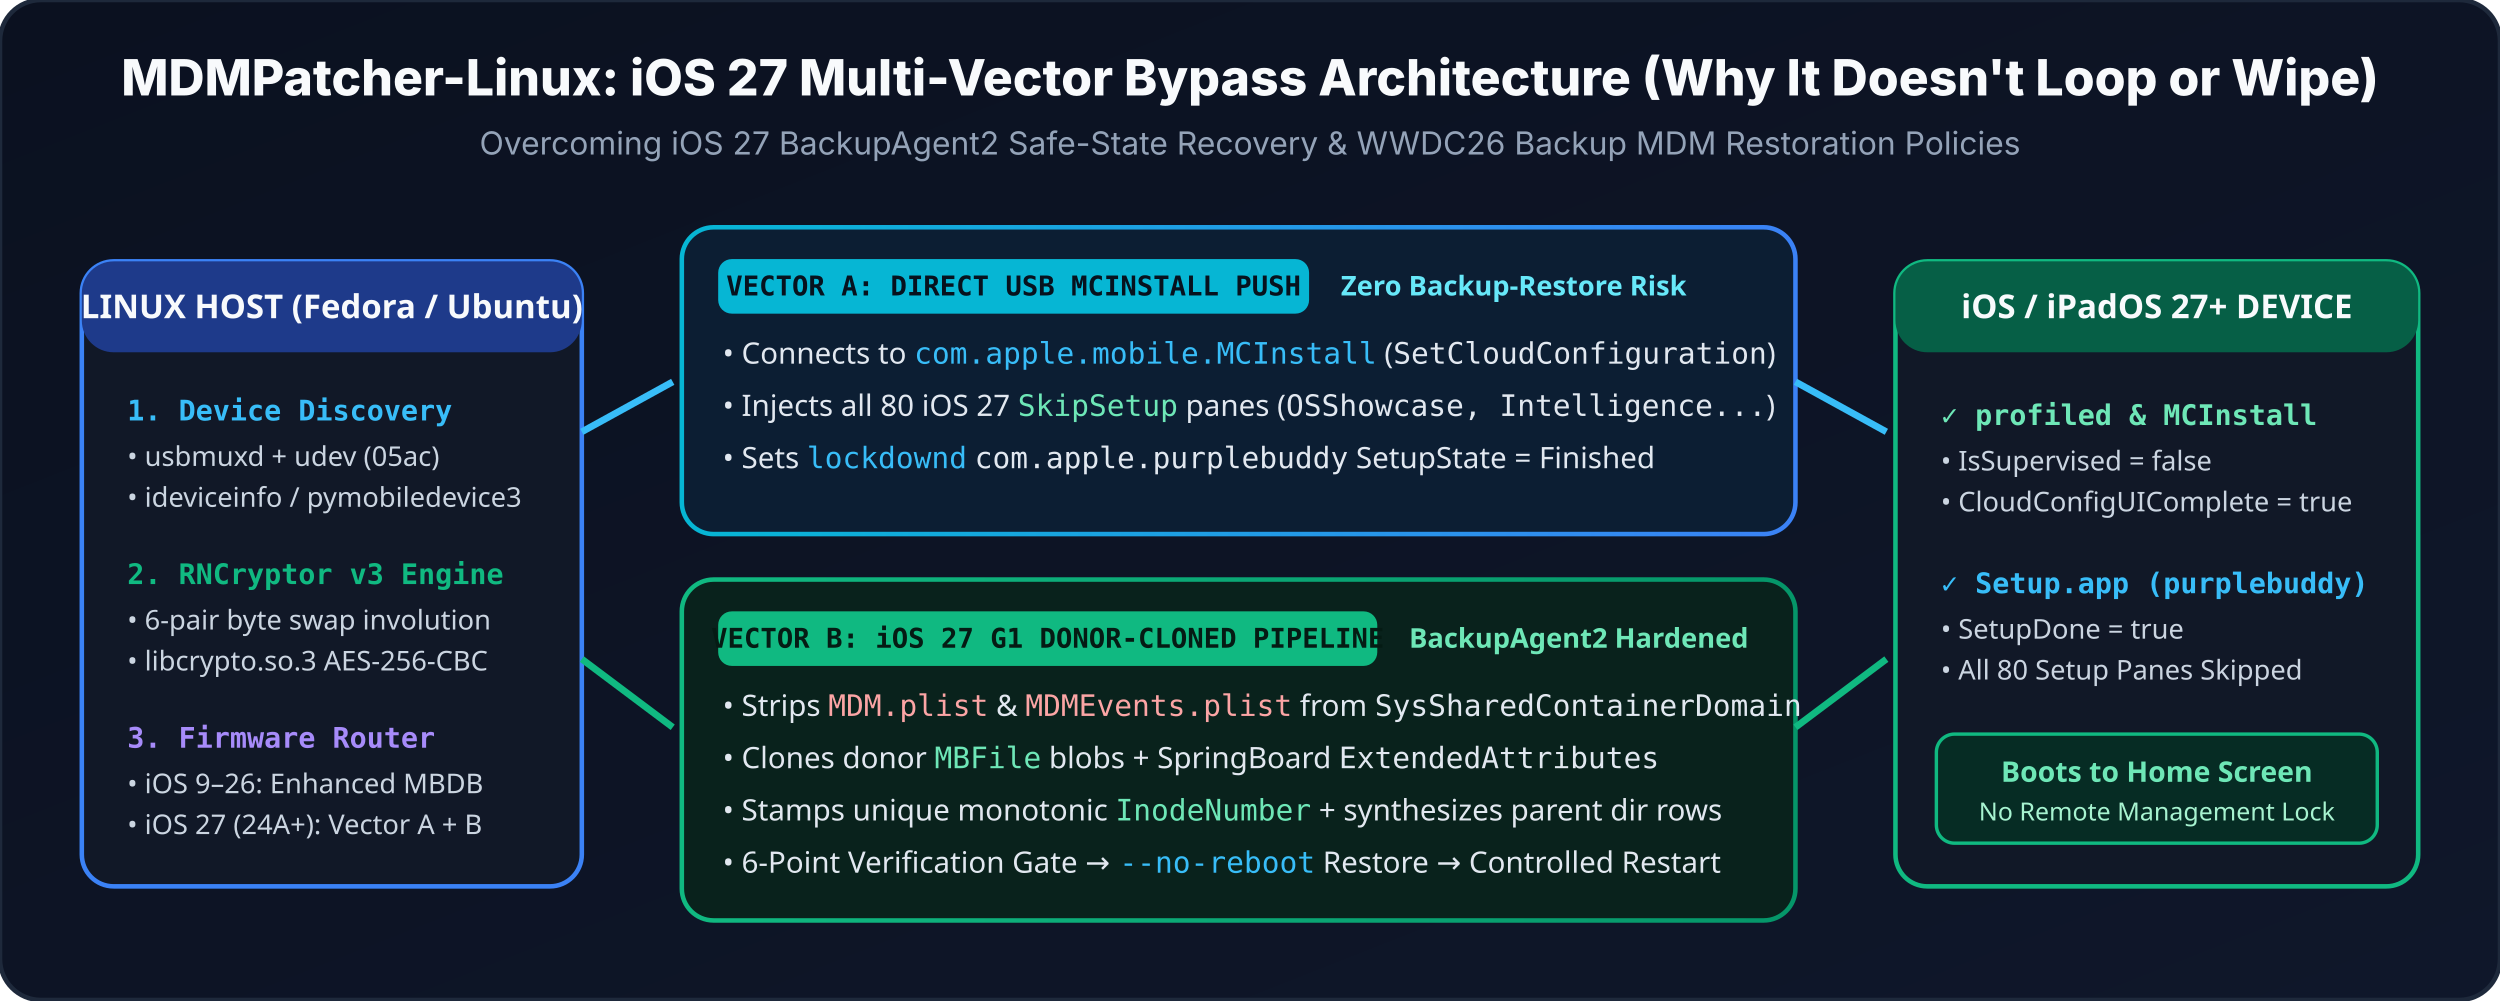
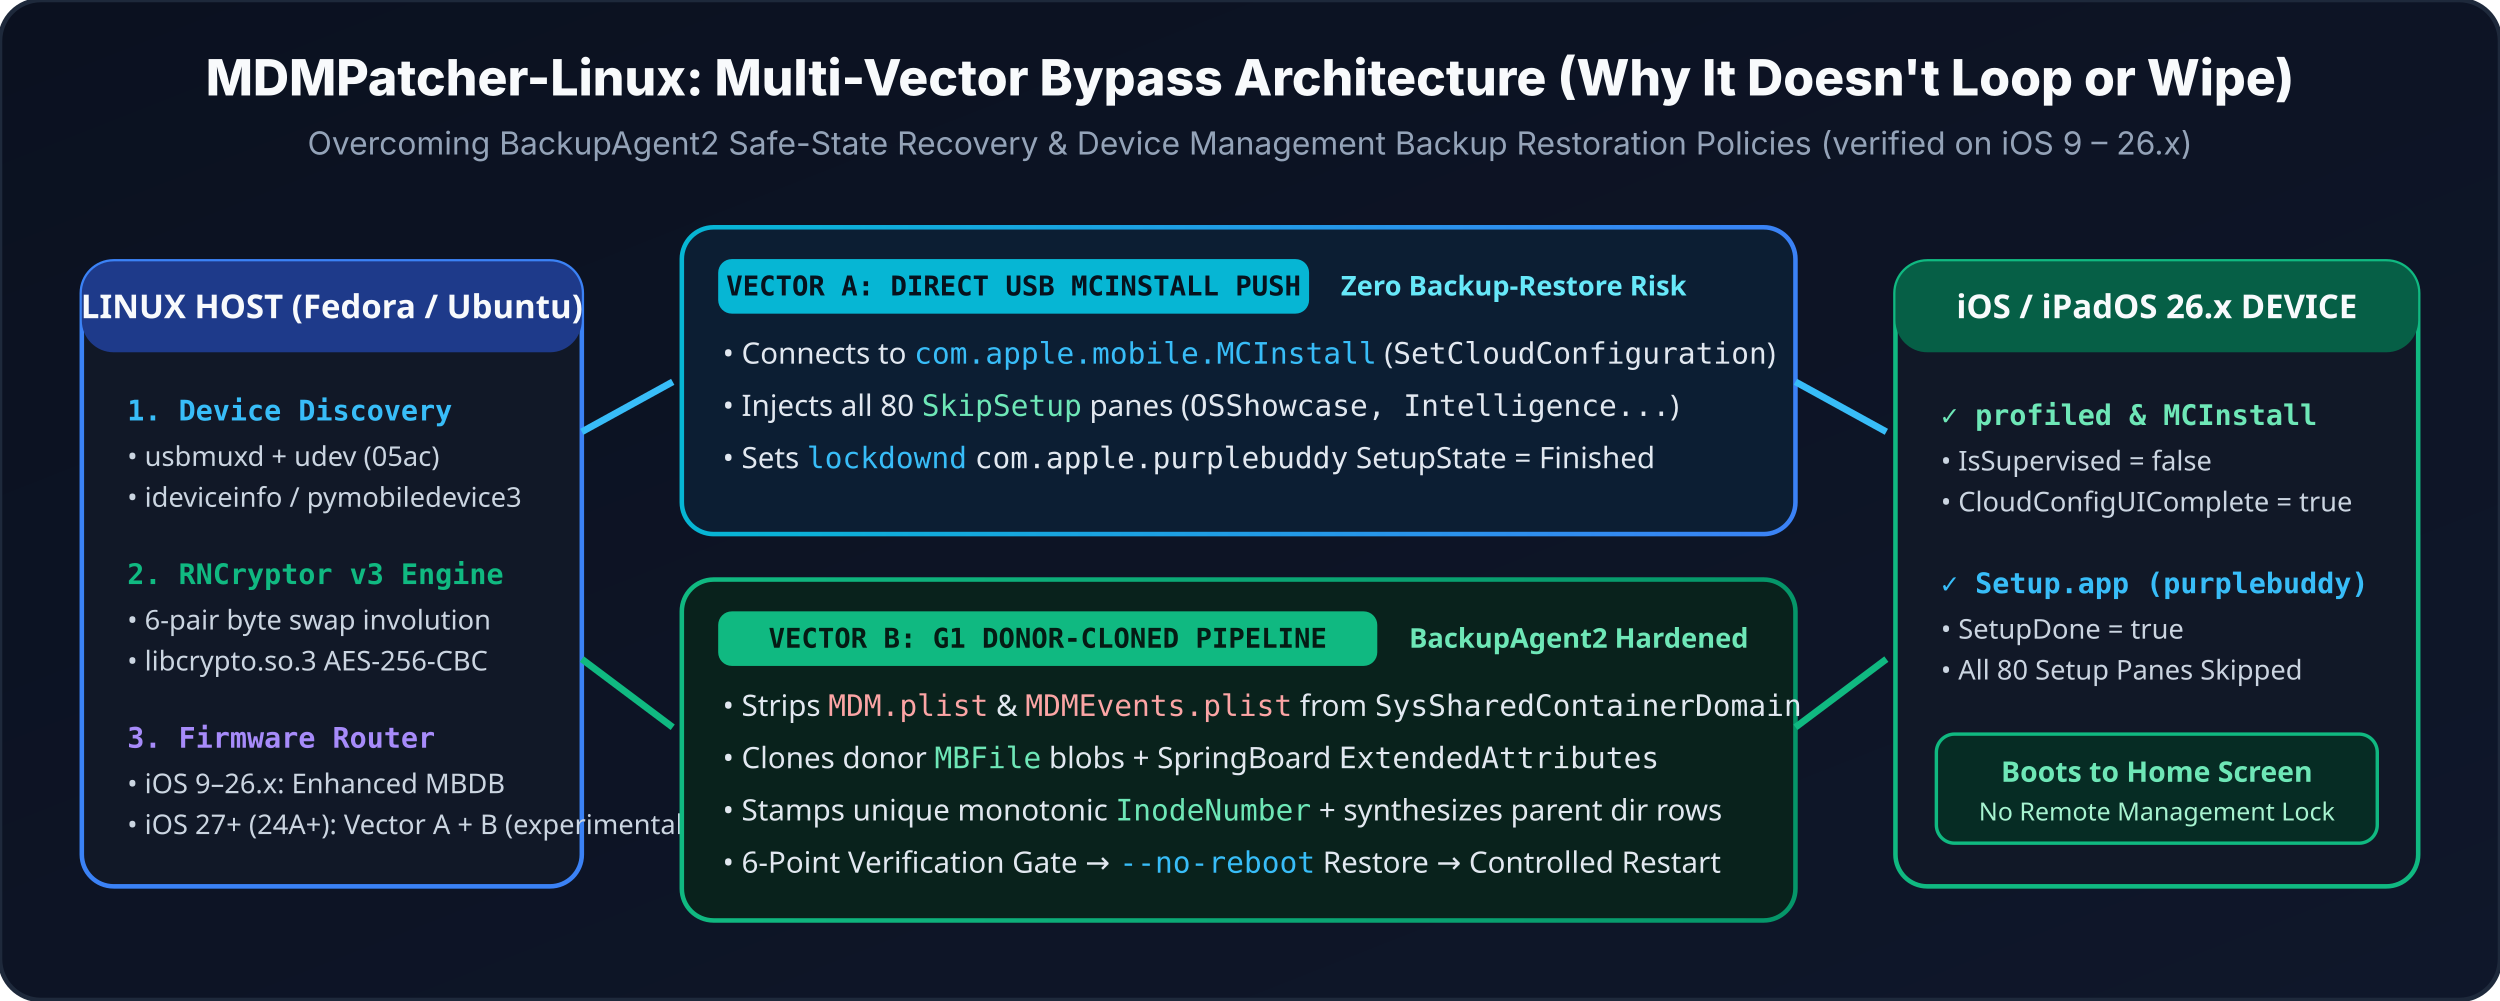
- <svg xmlns="http://www.w3.org/2000/svg" viewBox="0 0 1100 440" width="100%" height="440" role="img" aria-label="iOS 27 Dual-Vector MDM Bypass Architecture">
+ <svg xmlns="http://www.w3.org/2000/svg" viewBox="0 0 1100 440" width="100%" height="440" role="img" aria-label="iOS 26 Dual-Vector MDM Bypass Architecture">
  <defs>
    <linearGradient id="archBg" x1="0%" y1="0%" x2="100%" y2="100%">
      <stop offset="0%" stop-color="#0b1120" />
      <stop offset="100%" stop-color="#0f172a" />
    </linearGradient>
    <linearGradient id="vecAGrad" x1="0%" y1="0%" x2="100%" y2="0%">
      <stop offset="0%" stop-color="#06b6d4" />
      <stop offset="100%" stop-color="#3b82f6" />
    </linearGradient>
    <linearGradient id="vecBGrad" x1="0%" y1="0%" x2="100%" y2="0%">
      <stop offset="0%" stop-color="#10b981" />
      <stop offset="100%" stop-color="#059669" />
    </linearGradient>
  </defs>
  <rect x="0" y="0" width="1100" height="440" rx="18" fill="url(#archBg)" stroke="#1e293b" stroke-width="2" />
  <text x="550" y="42" font-family="system-ui, -apple-system, sans-serif" font-size="22" font-weight="800" fill="#f8fafc" text-anchor="middle">
-     MDMPatcher-Linux: iOS 27 Multi-Vector Bypass Architecture (Why It Doesn't Loop or Wipe)
+     MDMPatcher-Linux: Multi-Vector Bypass Architecture (Why It Doesn't Loop or Wipe)
  </text>
  <text x="550" y="68" font-family="system-ui, -apple-system, sans-serif" font-size="14" fill="#94a3b8" text-anchor="middle">
-     Overcoming iOS 27 BackupAgent2 Safe-State Recovery &amp; WWDC26 Backup MDM Restoration Policies
+     Overcoming BackupAgent2 Safe-State Recovery &amp; Device Management Backup Restoration Policies (verified on iOS 9 – 26.x)
  </text>
  <g transform="translate(36, 115)">
    <rect x="0" y="0" width="220" height="275" rx="14" fill="#111827" stroke="#3b82f6" stroke-width="2" />
    <rect x="0" y="0" width="220" height="40" rx="14" fill="#1e3a8a" />
    <text x="110" y="25" font-family="system-ui, sans-serif" font-size="14.5" font-weight="800" fill="#f8fafc" text-anchor="middle">
      LINUX HOST (Fedora / Ubuntu)
    </text>
    <text x="20" y="70" font-family="ui-monospace, monospace" font-size="12.5" font-weight="700" fill="#38bdf8">1. Device Discovery</text>
    <text x="20" y="90" font-family="system-ui, sans-serif" font-size="12" fill="#cbd5e1">• usbmuxd + udev (05ac)</text>
    <text x="20" y="108" font-family="system-ui, sans-serif" font-size="12" fill="#cbd5e1">• ideviceinfo / pymobiledevice3</text>
    <text x="20" y="142" font-family="ui-monospace, monospace" font-size="12.5" font-weight="700" fill="#10b981">2. RNCryptor v3 Engine</text>
    <text x="20" y="162" font-family="system-ui, sans-serif" font-size="12" fill="#cbd5e1">• 6-pair byte swap involution</text>
    <text x="20" y="180" font-family="system-ui, sans-serif" font-size="12" fill="#cbd5e1">• libcrypto.so.3 AES-256-CBC</text>
    <text x="20" y="214" font-family="ui-monospace, monospace" font-size="12.5" font-weight="700" fill="#a78bfa">3. Firmware Router</text>
-     <text x="20" y="234" font-family="system-ui, sans-serif" font-size="12" fill="#cbd5e1">• iOS 9–26: Enhanced MBDB</text>
-     <text x="20" y="252" font-family="system-ui, sans-serif" font-size="12" fill="#cbd5e1">• iOS 27 (24A+): Vector A + B</text>
+     <text x="20" y="234" font-family="system-ui, sans-serif" font-size="12" fill="#cbd5e1">• iOS 9–26.x: Enhanced MBDB</text>
+     <text x="20" y="252" font-family="system-ui, sans-serif" font-size="12" fill="#cbd5e1">• iOS 27+ (24A+): Vector A + B (experimental)</text>
  </g>
  <g transform="translate(300, 100)">
    <rect x="0" y="0" width="490" height="135" rx="14" fill="#0c1e33" stroke="url(#vecAGrad)" stroke-width="2" />
    <rect x="16" y="14" width="260" height="24" rx="6" fill="#06b6d4" />
    <text x="146" y="30" font-family="ui-monospace, monospace" font-size="12" font-weight="800" fill="#06121e" text-anchor="middle">
      VECTOR A: DIRECT USB MCINSTALL PUSH
    </text>
    <text x="290" y="30" font-family="system-ui, sans-serif" font-size="12" font-weight="700" fill="#67e8f9">
      Zero Backup-Restore Risk
    </text>
    <text x="18" y="60" font-family="system-ui, sans-serif" font-size="13" fill="#e2e8f0">
      • Connects to <tspan font-family="ui-monospace, monospace" fill="#38bdf8">com.apple.mobile.MCInstall</tspan> (<tspan font-family="ui-monospace, monospace">SetCloudConfiguration</tspan>)
    </text>
    <text x="18" y="83" font-family="system-ui, sans-serif" font-size="13" fill="#e2e8f0">
-       • Injects all 80 iOS 27 <tspan font-family="ui-monospace, monospace" fill="#6ee7b7">SkipSetup</tspan> panes (<tspan font-family="ui-monospace, monospace">OSShowcase, Intelligence...</tspan>)
+       • Injects all 80 <tspan font-family="ui-monospace, monospace" fill="#6ee7b7">SkipSetup</tspan> panes (<tspan font-family="ui-monospace, monospace">OSShowcase, Intelligence...</tspan>)
    </text>
    <text x="18" y="106" font-family="system-ui, sans-serif" font-size="13" fill="#e2e8f0">
      • Sets <tspan font-family="ui-monospace, monospace" fill="#38bdf8">lockdownd</tspan>
      <tspan font-family="ui-monospace, monospace">com.apple.purplebuddy</tspan> SetupState = Finished
    </text>
  </g>
  <g transform="translate(300, 255)">
    <rect x="0" y="0" width="490" height="150" rx="14" fill="#09221c" stroke="url(#vecBGrad)" stroke-width="2" />
    <rect x="16" y="14" width="290" height="24" rx="6" fill="#10b981" />
    <text x="161" y="30" font-family="ui-monospace, monospace" font-size="12" font-weight="800" fill="#051b14" text-anchor="middle">
-       VECTOR B: iOS 27 G1 DONOR-CLONED PIPELINE
+       VECTOR B: G1 DONOR-CLONED PIPELINE
    </text>
    <text x="320" y="30" font-family="system-ui, sans-serif" font-size="12" font-weight="700" fill="#6ee7b7">
      BackupAgent2 Hardened
    </text>
    <text x="18" y="60" font-family="system-ui, sans-serif" font-size="13" fill="#e2e8f0">
      • Strips <tspan font-family="ui-monospace, monospace" fill="#fca5a5">MDM.plist</tspan> &amp; <tspan font-family="ui-monospace, monospace" fill="#fca5a5">MDMEvents.plist</tspan> from <tspan font-family="ui-monospace, monospace">SysSharedContainerDomain</tspan>
    </text>
    <text x="18" y="83" font-family="system-ui, sans-serif" font-size="13" fill="#e2e8f0">
      • Clones donor <tspan font-family="ui-monospace, monospace" fill="#6ee7b7">MBFile</tspan> blobs + SpringBoard <tspan font-family="ui-monospace, monospace">ExtendedAttributes</tspan>
    </text>
    <text x="18" y="106" font-family="system-ui, sans-serif" font-size="13" fill="#e2e8f0">
      • Stamps unique monotonic <tspan font-family="ui-monospace, monospace" fill="#6ee7b7">InodeNumber</tspan> + synthesizes parent dir rows
    </text>
    <text x="18" y="129" font-family="system-ui, sans-serif" font-size="13" fill="#e2e8f0">
      • 6-Point Verification Gate → <tspan font-family="ui-monospace, monospace" fill="#38bdf8">--no-reboot</tspan> Restore → Controlled Restart
    </text>
  </g>
  <g transform="translate(834, 115)">
    <rect x="0" y="0" width="230" height="275" rx="14" fill="#111827" stroke="#10b981" stroke-width="2" />
    <rect x="0" y="0" width="230" height="40" rx="14" fill="#065f46" />
    <text x="115" y="25" font-family="system-ui, sans-serif" font-size="14.5" font-weight="800" fill="#f8fafc" text-anchor="middle">
-       iOS / iPadOS 27+ DEVICE
+       iOS / iPadOS 26.x DEVICE
    </text>
    <text x="20" y="72" font-family="ui-monospace, monospace" font-size="12.5" font-weight="700" fill="#6ee7b7">✓ profiled &amp; MCInstall</text>
    <text x="20" y="92" font-family="system-ui, sans-serif" font-size="12" fill="#cbd5e1">• IsSupervised = false</text>
    <text x="20" y="110" font-family="system-ui, sans-serif" font-size="12" fill="#cbd5e1">• CloudConfigUIComplete = true</text>
    <text x="20" y="146" font-family="ui-monospace, monospace" font-size="12.5" font-weight="700" fill="#38bdf8">✓ Setup.app (purplebuddy)</text>
    <text x="20" y="166" font-family="system-ui, sans-serif" font-size="12" fill="#cbd5e1">• SetupDone = true</text>
    <text x="20" y="184" font-family="system-ui, sans-serif" font-size="12" fill="#cbd5e1">• All 80 Setup Panes Skipped</text>
    <rect x="18" y="208" width="194" height="48" rx="8" fill="#062c24" stroke="#10b981" stroke-width="1.5" />
    <text x="115" y="229" font-family="system-ui, sans-serif" font-size="12.5" font-weight="800" fill="#6ee7b7" text-anchor="middle">
      Boots to Home Screen
    </text>
    <text x="115" y="246" font-family="system-ui, sans-serif" font-size="11" fill="#a7f3d0" text-anchor="middle">
      No Remote Management Lock
    </text>
  </g>
  <path d="M256 190 L296 168" stroke="#38bdf8" stroke-width="3" fill="none" />
  <path d="M256 290 L296 320" stroke="#10b981" stroke-width="3" fill="none" />
  <path d="M790 168 L830 190" stroke="#38bdf8" stroke-width="3" fill="none" />
  <path d="M790 320 L830 290" stroke="#10b981" stroke-width="3" fill="none" />
</svg>
